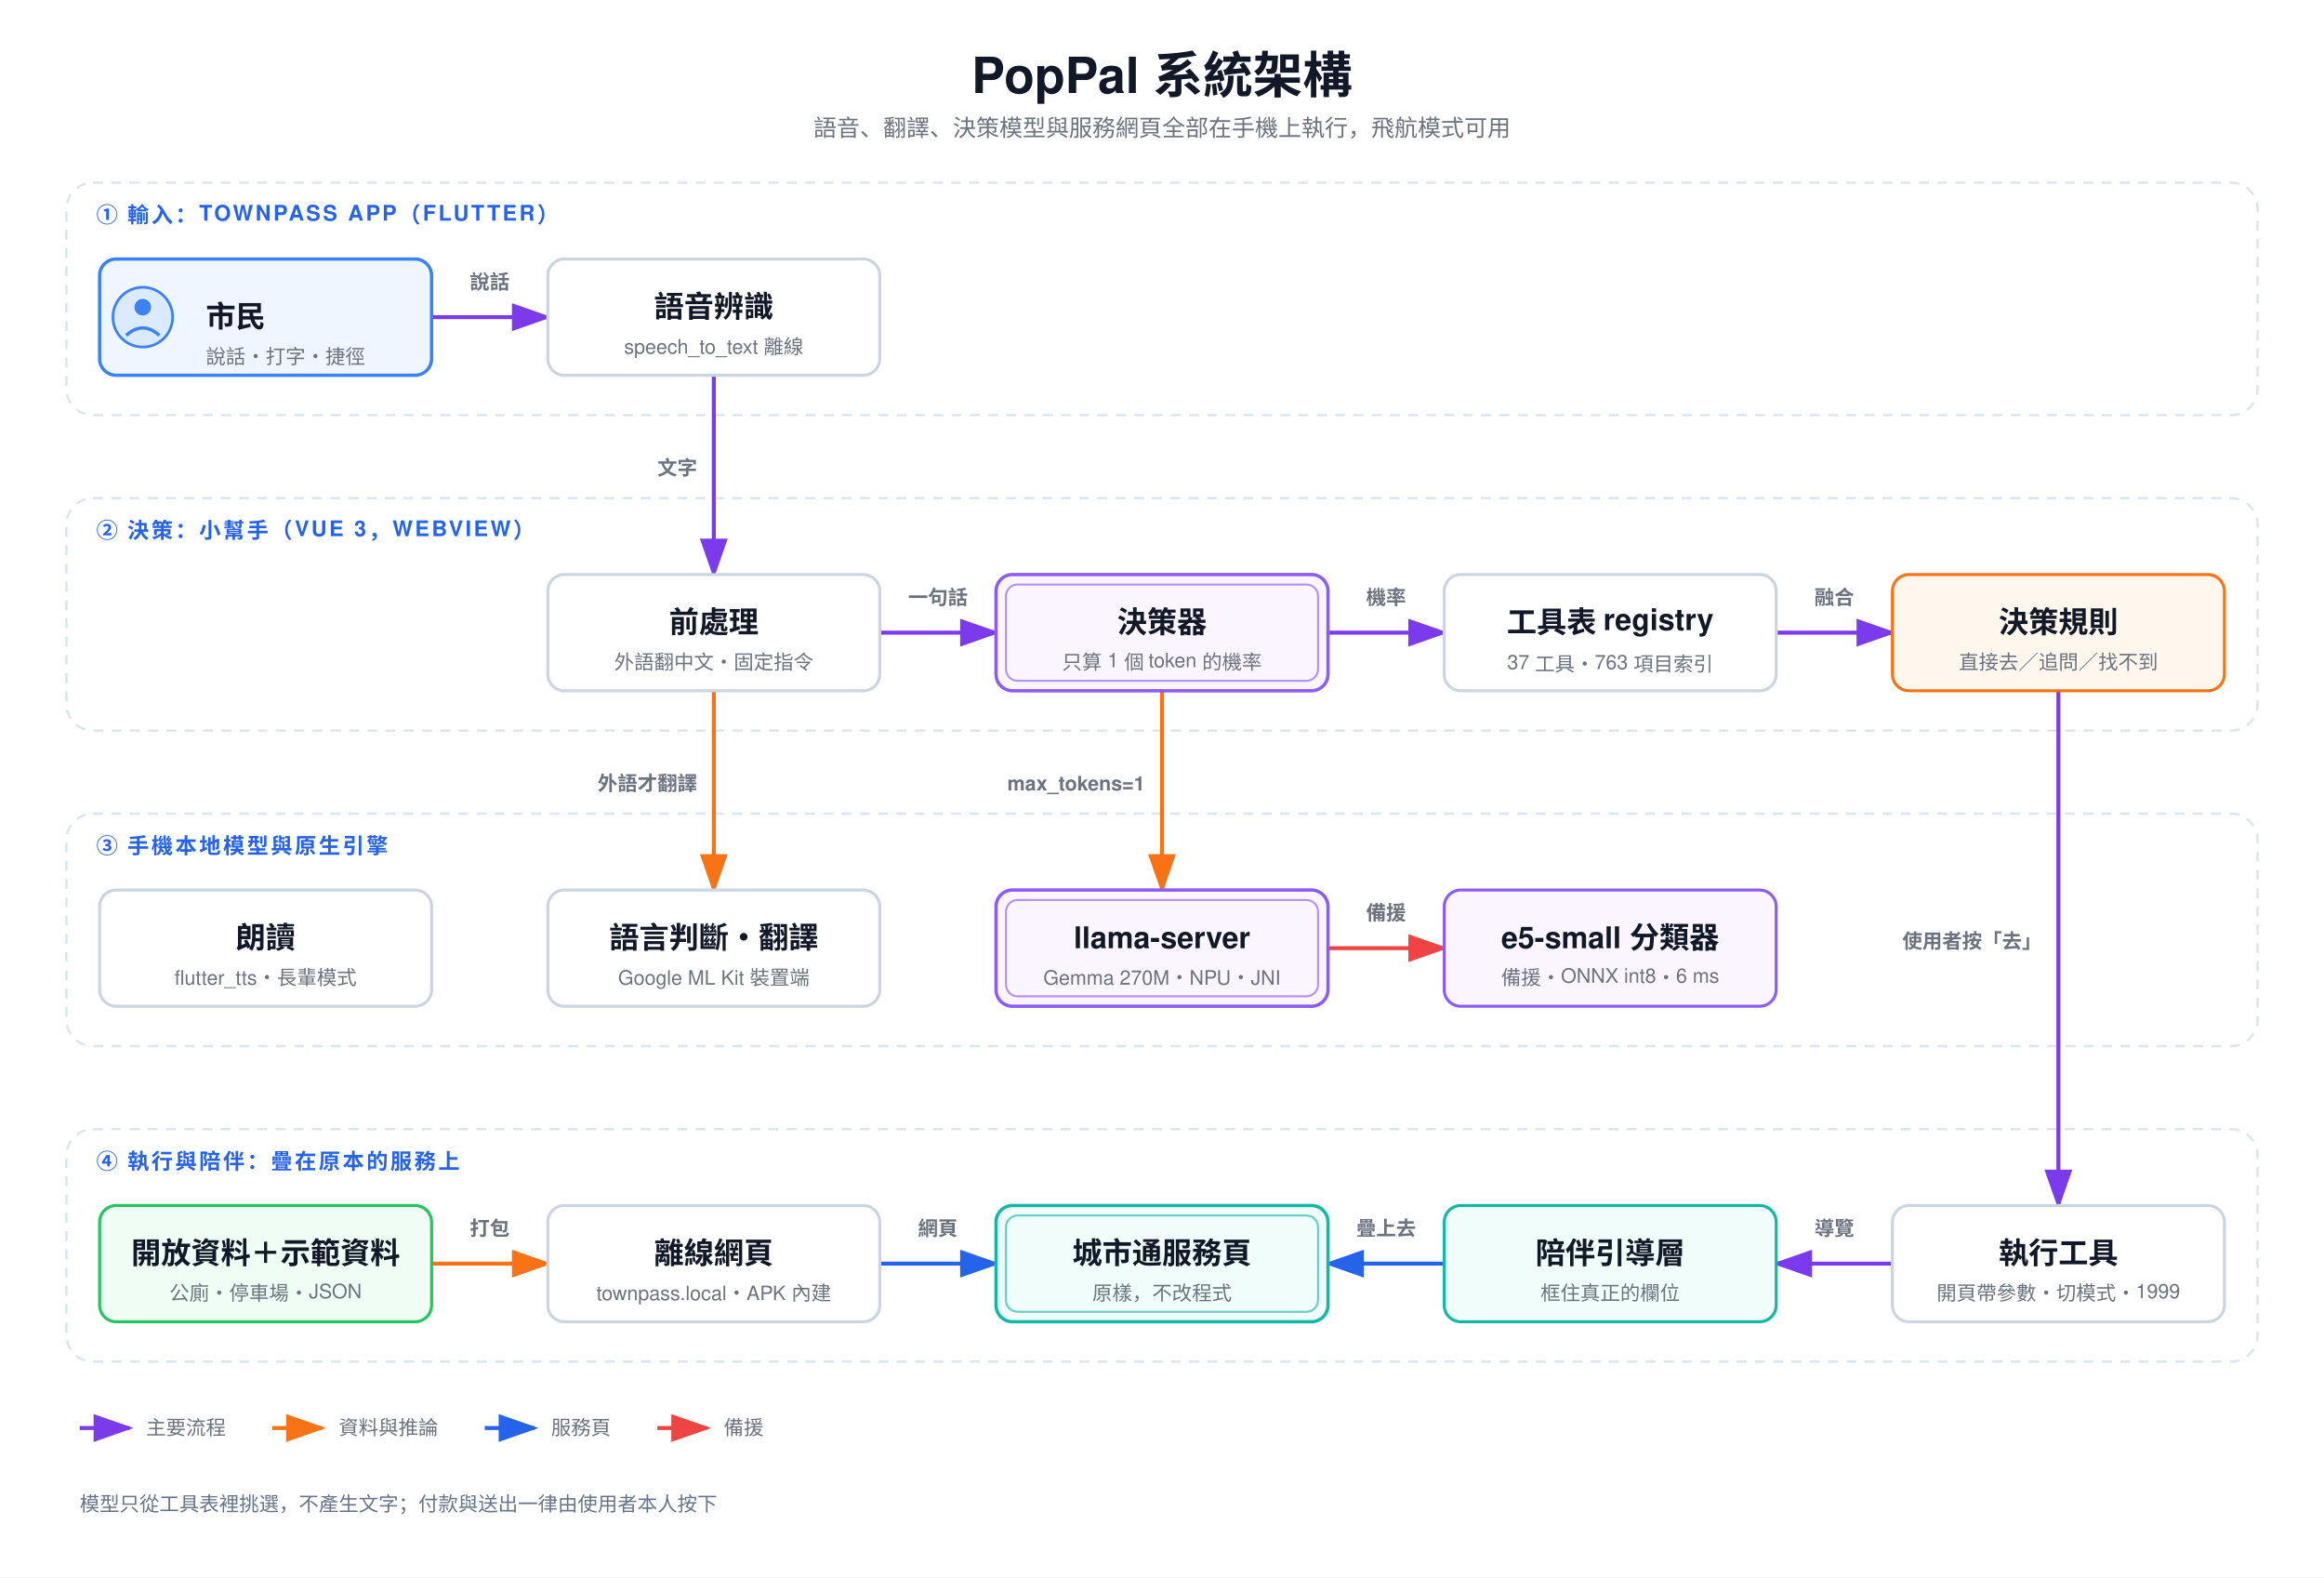
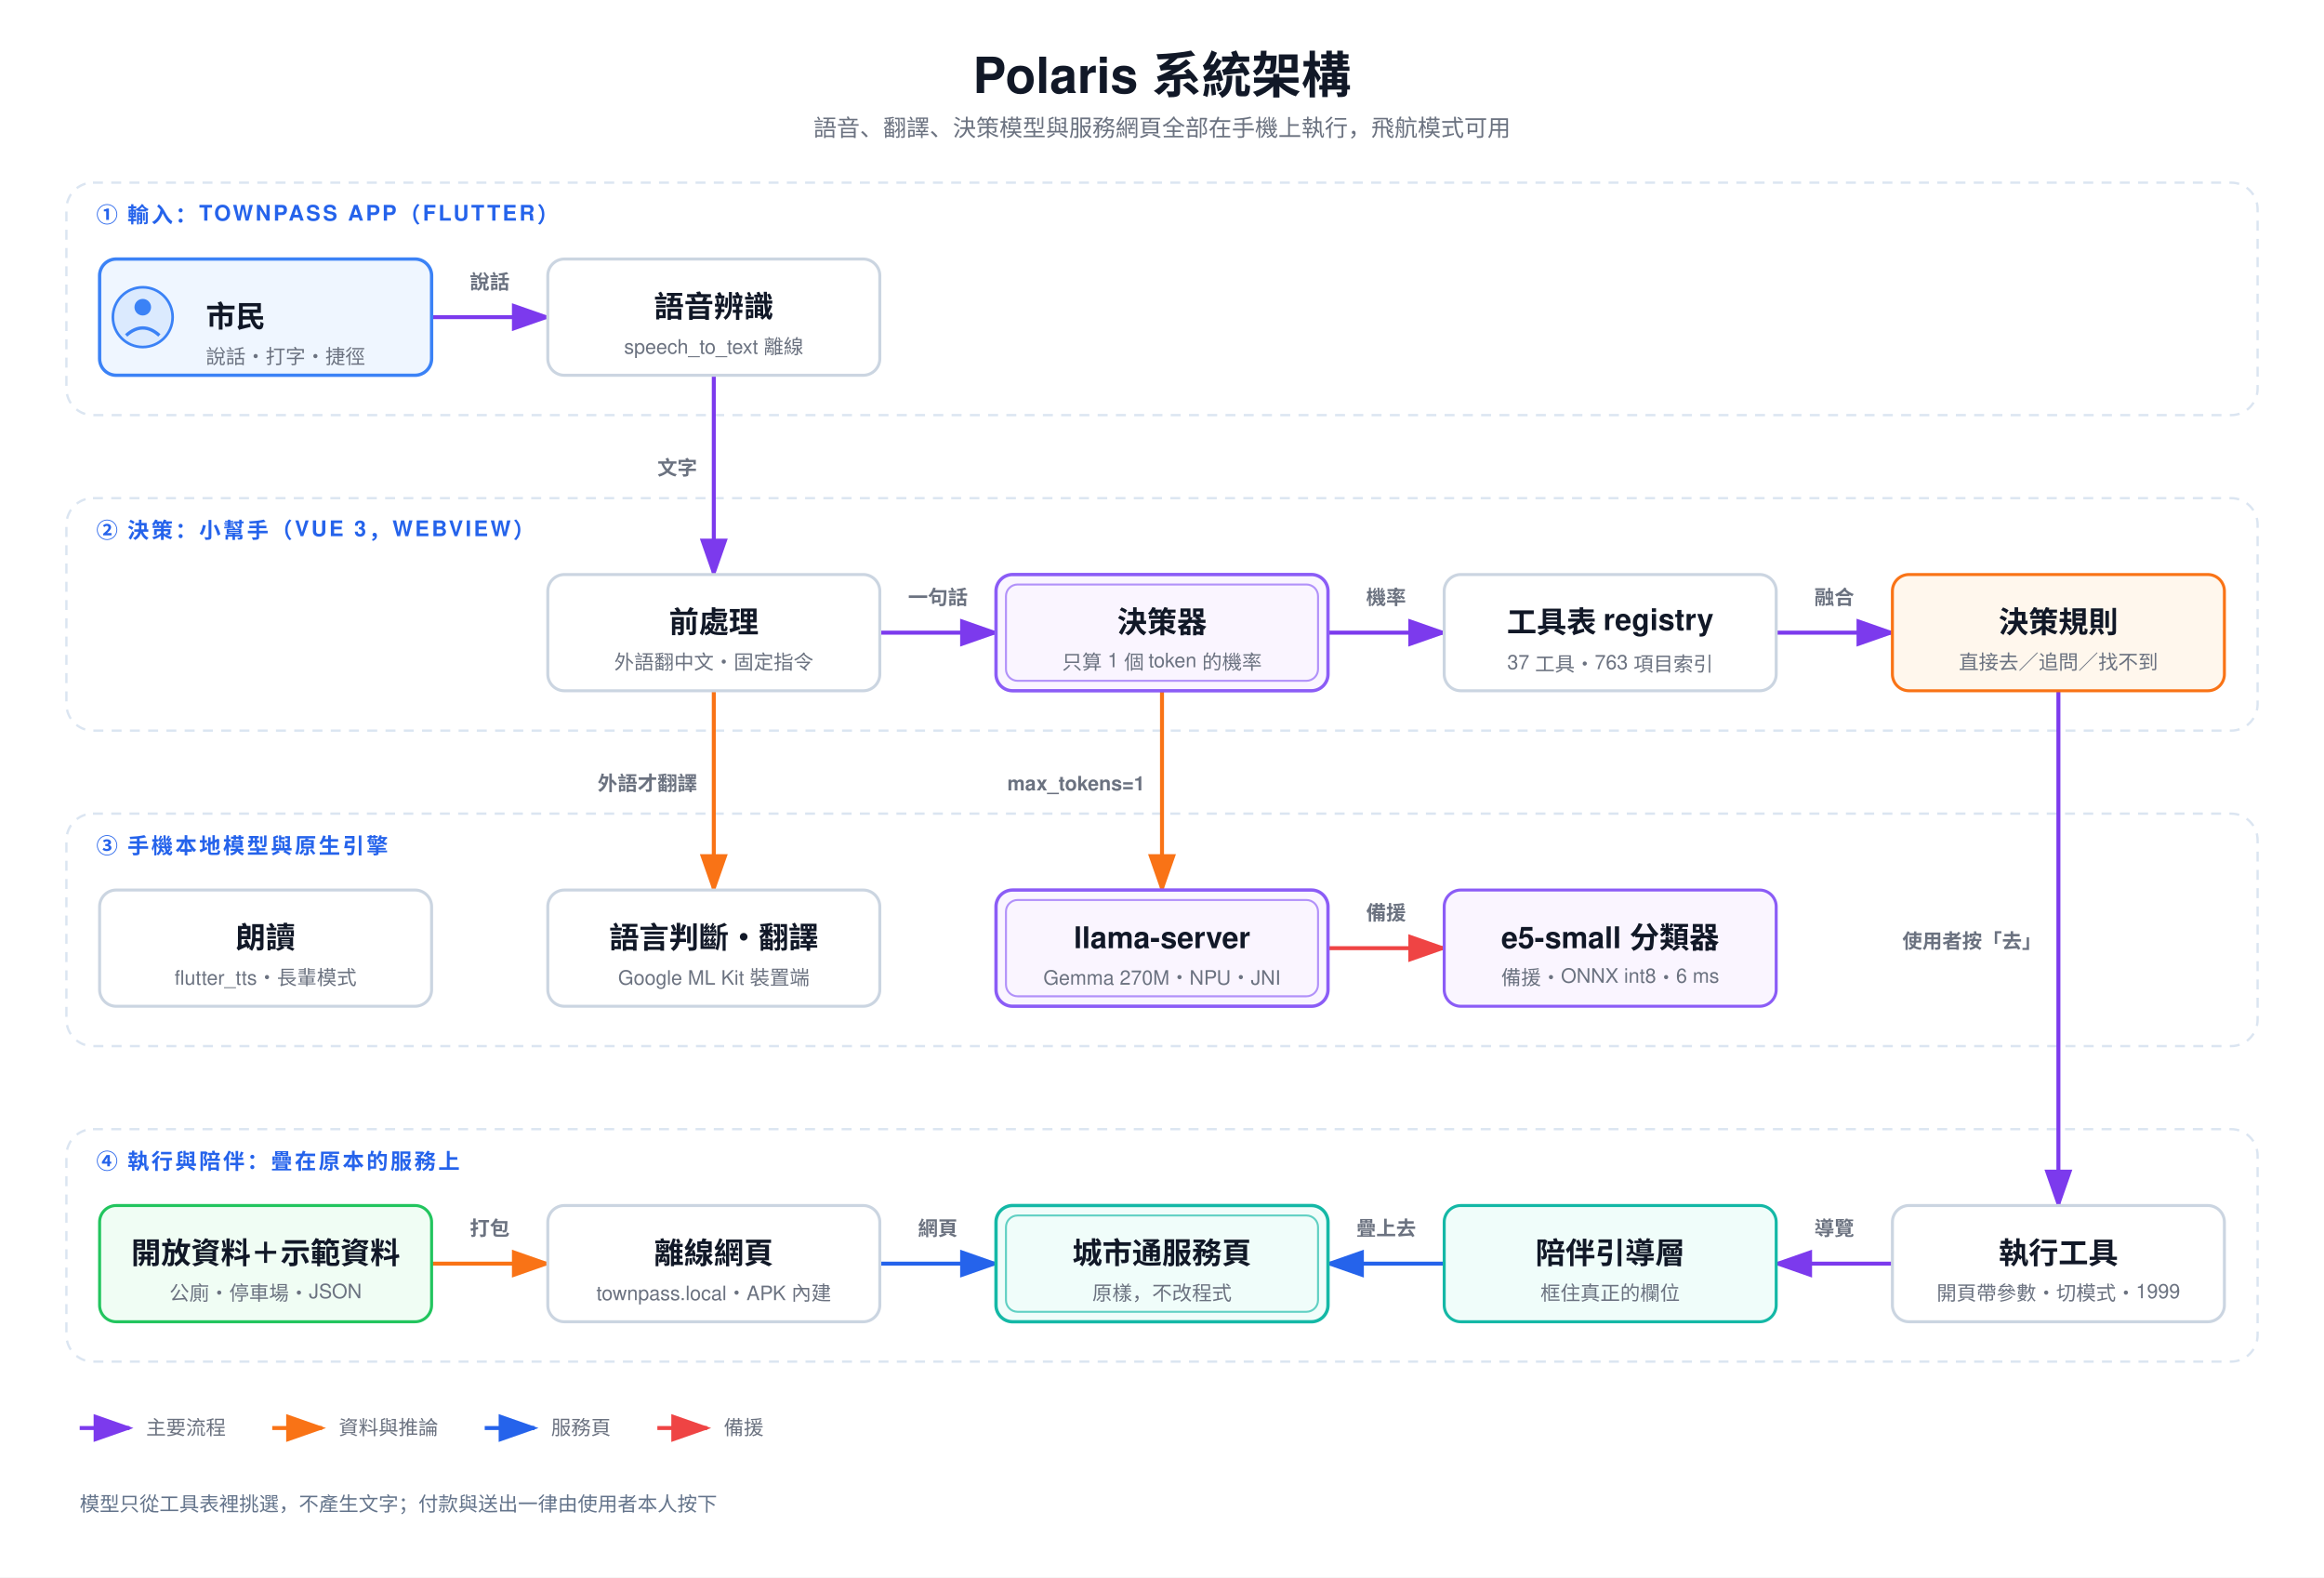
<svg xmlns="http://www.w3.org/2000/svg" viewBox="0 0 1400 950" width="1400" height="950" data-generator="fireworks-tech-graph" data-schema-version="1" data-text-metrics="heuristic-v1" data-style-id="1" data-visual-theme="Flat Icon" data-diagram-type="architecture" data-motion-scene="" data-semantic-profile="generic" data-semantic-valid="true" data-quality-profile="showcase" data-max-bends-per-edge="2" data-max-total-bends="8" data-max-route-stretch="1.35" data-max-bridged-crossings="0" data-min-node-gap="40.0" data-min-container-gutter="20.0" data-min-label-clearance="4.0" data-min-segment-length="16.0">
  <defs>
    <marker id="arrowA" markerWidth="10" markerHeight="7" refX="9" refY="3.5" orient="auto">
      <polygon points="0 0, 10 3.5, 0 7" fill="#7c3aed" />
    </marker>
    <marker id="arrowB" markerWidth="10" markerHeight="7" refX="9" refY="3.5" orient="auto">
      <polygon points="0 0, 10 3.5, 0 7" fill="#10b981" />
    </marker>
    <marker id="arrowC" markerWidth="10" markerHeight="7" refX="9" refY="3.5" orient="auto">
      <polygon points="0 0, 10 3.5, 0 7" fill="#2563eb" />
    </marker>
    <marker id="arrowE" markerWidth="10" markerHeight="7" refX="9" refY="3.5" orient="auto">
      <polygon points="0 0, 10 3.5, 0 7" fill="#f97316" />
    </marker>
    <marker id="arrowF" markerWidth="10" markerHeight="7" refX="9" refY="3.5" orient="auto">
      <polygon points="0 0, 10 3.5, 0 7" fill="#7c3aed" />
    </marker>
    <marker id="arrowG" markerWidth="10" markerHeight="7" refX="9" refY="3.5" orient="auto">
      <polygon points="0 0, 10 3.5, 0 7" fill="#ef4444" />
    </marker>
    <marker id="arrowH" markerWidth="10" markerHeight="7" refX="9" refY="3.5" orient="auto">
      <polygon points="0 0, 10 3.5, 0 7" fill="#6b7280" />
    </marker>
    <filter id="shadowSoft" x="-20%" y="-20%" width="140%" height="160%">
      <feDropShadow dx="0" dy="3" stdDeviation="6" flood-color="#0f172a" flood-opacity="0.12" />
    </filter>
    <filter id="shadowGlass" x="-20%" y="-20%" width="140%" height="160%">
      <feDropShadow dx="0" dy="10" stdDeviation="16" flood-color="#020617" flood-opacity="0.28" />
    </filter>
    <style>
    text { font-family: 'Helvetica Neue', Helvetica, Arial, 'PingFang SC', 'Noto Sans CJK SC', 'Microsoft YaHei', 'Microsoft JhengHei', 'SimHei', sans-serif; }
    .title { font-size: 30px; font-weight: 700; fill: #111827; }
    .subtitle { font-size: 14px; font-weight: 500; fill: #6b7280; }
    .section { font-size: 13px; font-weight: 700; fill: #2563eb; letter-spacing: 1.4px; }
    .section-sub { font-size: 12px; font-weight: 500; fill: #64748b; }
    .node-title { font-weight: 700; fill: #111827; }
    .node-sub { font-weight: 500; fill: #6b7280; }
    .node-type { font-size: 12px; font-weight: 700; fill: #64748b; letter-spacing: 0.08em; }
    .arrow-label { font-size: 12px; font-weight: 600; fill: #6b7280; }
    .legend { font-size: 12px; font-weight: 500; fill: #6b7280; }
    .footnote { font-size: 12px; font-weight: 500; fill: #64748b; }
    .metric-label { font-size: 8.5px; font-weight: 700; fill: #64748b; text-transform: uppercase; }
    .metric-value { font-size: 9.5px; font-weight: 700; fill: #111827; }
    </style>
  </defs>
  <rect data-graph-role="background" width="1400.0" height="950.0" fill="#ffffff" />
-   <text x="700.0" y="56" text-anchor="middle" class="title">PopPal 系統架構</text>
+   <text x="700.0" y="56" text-anchor="middle" class="title">Polaris 系統架構</text>
  <text x="700.0" y="82" text-anchor="middle" class="subtitle">語音、翻譯、決策模型與服務網頁全部在手機上執行，飛航模式可用</text>
  <g id="band-input" data-graph-role="container" data-container-id="band-input" data-semantic-role="boundary" data-graph-bounds="40,110,1360,250">
    <rect data-graph-role="container" x="40.0" y="110.0" width="1320.0" height="140.0" rx="16.0" fill="none" stroke="#dbe5f1" stroke-width="1.4" stroke-dasharray="6 5" />
    <text x="58.0" y="134.0" class="section">① 輸入：TOWNPASS APP（FLUTTER）</text>
    <rect id="band-input-header" data-graph-role="reserved" data-reserved-kind="container-header" x="48" y="116" width="250.74" height="30" fill="none" stroke="none" />
  </g>
  <g id="band-decide" data-graph-role="container" data-container-id="band-decide" data-semantic-role="boundary" data-graph-bounds="40,300,1360,440">
    <rect data-graph-role="container" x="40.0" y="300.0" width="1320.0" height="140.0" rx="16.0" fill="none" stroke="#dbe5f1" stroke-width="1.4" stroke-dasharray="6 5" />
    <text x="58.0" y="324.0" class="section">② 決策：小幫手（VUE 3，WEBVIEW）</text>
    <rect id="band-decide-header" data-graph-role="reserved" data-reserved-kind="container-header" x="48" y="306" width="249.7" height="30" fill="none" stroke="none" />
  </g>
  <g id="band-engine" data-graph-role="container" data-container-id="band-engine" data-semantic-role="boundary" data-graph-bounds="40,490,1360,630">
    <rect data-graph-role="container" x="40.0" y="490.0" width="1320.0" height="140.0" rx="16.0" fill="none" stroke="#dbe5f1" stroke-width="1.4" stroke-dasharray="6 5" />
    <text x="58.0" y="514.0" class="section">③ 手機本地模型與原生引擎</text>
    <rect id="band-engine-header" data-graph-role="reserved" data-reserved-kind="container-header" x="48" y="496" width="185.22" height="30" fill="none" stroke="none" />
  </g>
  <g id="band-act" data-graph-role="container" data-container-id="band-act" data-semantic-role="boundary" data-graph-bounds="40,680,1360,820">
    <rect data-graph-role="container" x="40.0" y="680.0" width="1320.0" height="140.0" rx="16.0" fill="none" stroke="#dbe5f1" stroke-width="1.4" stroke-dasharray="6 5" />
    <text x="58.0" y="704.0" class="section">④ 執行與陪伴：疊在原本的服務上</text>
    <rect id="band-act-header" data-graph-role="reserved" data-reserved-kind="container-header" x="48" y="686" width="224.22" height="30" fill="none" stroke="none" />
  </g>
  <path id="speak" data-graph-role="edge" data-edge-id="speak" data-source="user" data-target="stt" data-edge-kind="flow" data-topic-id="" data-flow="control" data-motion-role="" data-motion-stage="" data-motion-order="" data-protocol="" data-via="" data-critical-path-id="" data-critical-hop="" data-critical-hops="" data-critical="false" data-bends="0" data-route-stretch="1.0" data-bridges="" d="M 260,191 L 330,191" fill="none" stroke="#7c3aed" stroke-width="2.4" stroke-linecap="round" stroke-linejoin="round" marker-end="url(#arrowA)" />
  <path id="text" data-graph-role="edge" data-edge-id="text" data-source="stt" data-target="pre" data-edge-kind="flow" data-topic-id="" data-flow="control" data-motion-role="" data-motion-stage="" data-motion-order="" data-protocol="" data-via="" data-critical-path-id="" data-critical-hop="" data-critical-hops="" data-critical="false" data-bends="0" data-route-stretch="1.0" data-bridges="" d="M 430,226 L 430,346" fill="none" stroke="#7c3aed" stroke-width="2.4" stroke-linecap="round" stroke-linejoin="round" marker-end="url(#arrowA)" />
  <path id="translate" data-graph-role="edge" data-edge-id="translate" data-source="pre" data-target="mlkit" data-edge-kind="flow" data-topic-id="" data-flow="data" data-motion-role="" data-motion-stage="" data-motion-order="" data-protocol="" data-via="" data-critical-path-id="" data-critical-hop="" data-critical-hops="" data-critical="false" data-bends="0" data-route-stretch="1.0" data-bridges="" d="M 430,416 L 430,536" fill="none" stroke="#f97316" stroke-width="2.4" stroke-linecap="round" stroke-linejoin="round" marker-end="url(#arrowE)" />
  <path id="ask" data-graph-role="edge" data-edge-id="ask" data-source="pre" data-target="decider" data-edge-kind="flow" data-topic-id="" data-flow="control" data-motion-role="" data-motion-stage="" data-motion-order="" data-protocol="" data-via="" data-critical-path-id="" data-critical-hop="" data-critical-hops="" data-critical="false" data-bends="0" data-route-stretch="1.0" data-bridges="" d="M 530,381 L 600,381" fill="none" stroke="#7c3aed" stroke-width="2.4" stroke-linecap="round" stroke-linejoin="round" marker-end="url(#arrowA)" />
  <path id="infer" data-graph-role="edge" data-edge-id="infer" data-source="decider" data-target="llm" data-edge-kind="flow" data-topic-id="" data-flow="data" data-motion-role="" data-motion-stage="" data-motion-order="" data-protocol="" data-via="" data-critical-path-id="" data-critical-hop="" data-critical-hops="" data-critical="false" data-bends="0" data-route-stretch="1.0" data-bridges="" d="M 700,416 L 700,536" fill="none" stroke="#f97316" stroke-width="2.4" stroke-linecap="round" stroke-linejoin="round" marker-end="url(#arrowE)" />
  <path id="fallback" data-graph-role="edge" data-edge-id="fallback" data-source="llm" data-target="cls" data-edge-kind="flow" data-topic-id="" data-flow="feedback" data-motion-role="" data-motion-stage="" data-motion-order="" data-protocol="" data-via="" data-critical-path-id="" data-critical-hop="" data-critical-hops="" data-critical="false" data-bends="0" data-route-stretch="1.0" data-bridges="" d="M 800,571 L 870,571" fill="none" stroke="#ef4444" stroke-width="2.4" stroke-linecap="round" stroke-linejoin="round" marker-end="url(#arrowG)" />
  <path id="probs" data-graph-role="edge" data-edge-id="probs" data-source="decider" data-target="registry" data-edge-kind="flow" data-topic-id="" data-flow="control" data-motion-role="" data-motion-stage="" data-motion-order="" data-protocol="" data-via="" data-critical-path-id="" data-critical-hop="" data-critical-hops="" data-critical="false" data-bends="0" data-route-stretch="1.0" data-bridges="" d="M 800,381 L 870,381" fill="none" stroke="#7c3aed" stroke-width="2.4" stroke-linecap="round" stroke-linejoin="round" marker-end="url(#arrowA)" />
  <path id="fuse" data-graph-role="edge" data-edge-id="fuse" data-source="registry" data-target="rule" data-edge-kind="flow" data-topic-id="" data-flow="control" data-motion-role="" data-motion-stage="" data-motion-order="" data-protocol="" data-via="" data-critical-path-id="" data-critical-hop="" data-critical-hops="" data-critical="false" data-bends="0" data-route-stretch="1.0" data-bridges="" d="M 1070,381 L 1140,381" fill="none" stroke="#7c3aed" stroke-width="2.4" stroke-linecap="round" stroke-linejoin="round" marker-end="url(#arrowA)" />
  <path id="go" data-graph-role="edge" data-edge-id="go" data-source="rule" data-target="invoke" data-edge-kind="flow" data-topic-id="" data-flow="control" data-motion-role="" data-motion-stage="" data-motion-order="" data-protocol="" data-via="" data-critical-path-id="" data-critical-hop="" data-critical-hops="" data-critical="false" data-bends="0" data-route-stretch="1.0" data-bridges="" d="M 1240,416 L 1240,726" fill="none" stroke="#7c3aed" stroke-width="2.4" stroke-linecap="round" stroke-linejoin="round" marker-end="url(#arrowA)" />
  <path id="start" data-graph-role="edge" data-edge-id="start" data-source="invoke" data-target="guide" data-edge-kind="flow" data-topic-id="" data-flow="control" data-motion-role="" data-motion-stage="" data-motion-order="" data-protocol="" data-via="" data-critical-path-id="" data-critical-hop="" data-critical-hops="" data-critical="false" data-bends="0" data-route-stretch="1.0" data-bridges="" d="M 1140,761 L 1070,761" fill="none" stroke="#7c3aed" stroke-width="2.4" stroke-linecap="round" stroke-linejoin="round" marker-end="url(#arrowA)" />
  <path id="overlay" data-graph-role="edge" data-edge-id="overlay" data-source="guide" data-target="services" data-edge-kind="flow" data-topic-id="" data-flow="read" data-motion-role="" data-motion-stage="" data-motion-order="" data-protocol="" data-via="" data-critical-path-id="" data-critical-hop="" data-critical-hops="" data-critical="false" data-bends="0" data-route-stretch="1.0" data-bridges="" d="M 870,761 L 800,761" fill="none" stroke="#2563eb" stroke-width="2.4" stroke-linecap="round" stroke-linejoin="round" marker-end="url(#arrowC)" />
  <path id="serve" data-graph-role="edge" data-edge-id="serve" data-source="offline" data-target="services" data-edge-kind="flow" data-topic-id="" data-flow="read" data-motion-role="" data-motion-stage="" data-motion-order="" data-protocol="" data-via="" data-critical-path-id="" data-critical-hop="" data-critical-hops="" data-critical="false" data-bends="0" data-route-stretch="1.0" data-bridges="" d="M 530,761 L 600,761" fill="none" stroke="#2563eb" stroke-width="2.4" stroke-linecap="round" stroke-linejoin="round" marker-end="url(#arrowC)" />
  <path id="bundle" data-graph-role="edge" data-edge-id="bundle" data-source="data" data-target="offline" data-edge-kind="flow" data-topic-id="" data-flow="data" data-motion-role="" data-motion-stage="" data-motion-order="" data-protocol="" data-via="" data-critical-path-id="" data-critical-hop="" data-critical-hops="" data-critical="false" data-bends="0" data-route-stretch="1.0" data-bridges="" d="M 260,761 L 330,761" fill="none" stroke="#f97316" stroke-width="2.4" stroke-linecap="round" stroke-linejoin="round" marker-end="url(#arrowE)" />
  <g id="node-user" data-graph-role="node" data-node-id="user" data-semantic-role="user_avatar" data-motion-role="" data-motion-stage="" data-motion-order="" data-parent="" data-deployment-id="" data-topic-id="" data-span-id="" data-station-order="" data-status="" data-start-ms="" data-duration-ms="" data-parent-span="" data-graph-bounds="60,156,260,226">
    <rect x="60.0" y="156.0" width="200.0" height="70.0" rx="10.0" fill="#eff6ff" stroke="#3b82f6" stroke-width="2.0" />
    <circle cx="86.0" cy="191.0" r="18" fill="#dbeafe" stroke="#3b82f6" stroke-width="1.6" />
    <circle cx="86.0" cy="185.0" r="5" fill="#3b82f6" />
    <path d="M 76.0 202.0 Q 86.0 193.0 96.0 202.0" fill="none" stroke="#3b82f6" stroke-width="2" />
    <text data-text-role="title" data-full-text="市民" data-text-max-width="124.0" x="124.0" y="197.0" text-anchor="start" class="node-title" font-size="18">市民</text>
    <text data-text-role="subtitle" data-full-text="說話・打字・捷徑" data-text-max-width="124.0" x="124.0" y="219.0" text-anchor="start" class="node-sub" font-size="12">說話・打字・捷徑</text>
  </g>
  <g id="node-stt" data-graph-role="node" data-node-id="stt" data-semantic-role="rect" data-motion-role="" data-motion-stage="" data-motion-order="" data-parent="" data-deployment-id="" data-topic-id="" data-span-id="" data-station-order="" data-status="" data-start-ms="" data-duration-ms="" data-parent-span="" data-graph-bounds="330,156,530,226">
    <rect x="330.0" y="156.0" width="200.0" height="70.0" rx="10.0" fill="#ffffff" stroke="#cbd5e1" stroke-width="1.8" />
    <text data-text-role="title" data-full-text="語音辨識" data-text-max-width="176.0" x="430.0" y="191.0" text-anchor="middle" class="node-title" font-size="18">語音辨識</text>
    <text data-text-role="subtitle" data-full-text="speech_to_text 離線" data-text-max-width="176.0" x="430.0" y="213.0" text-anchor="middle" class="node-sub" font-size="12">speech_to_text 離線</text>
  </g>
  <g id="node-pre" data-graph-role="node" data-node-id="pre" data-semantic-role="rect" data-motion-role="" data-motion-stage="" data-motion-order="" data-parent="" data-deployment-id="" data-topic-id="" data-span-id="" data-station-order="" data-status="" data-start-ms="" data-duration-ms="" data-parent-span="" data-graph-bounds="330,346,530,416">
    <rect x="330.0" y="346.0" width="200.0" height="70.0" rx="10.0" fill="#ffffff" stroke="#cbd5e1" stroke-width="1.8" />
    <text data-text-role="title" data-full-text="前處理" data-text-max-width="176.0" x="430.0" y="381.0" text-anchor="middle" class="node-title" font-size="18">前處理</text>
    <text data-text-role="subtitle" data-full-text="外語翻中文・固定指令" data-text-max-width="176.0" x="430.0" y="403.0" text-anchor="middle" class="node-sub" font-size="12">外語翻中文・固定指令</text>
  </g>
  <g id="node-decider" data-graph-role="node" data-node-id="decider" data-semantic-role="double_rect" data-motion-role="" data-motion-stage="" data-motion-order="" data-parent="" data-deployment-id="" data-topic-id="" data-span-id="" data-station-order="" data-status="" data-start-ms="" data-duration-ms="" data-parent-span="" data-graph-bounds="600,346,800,416">
    <rect x="600.0" y="346.0" width="200.0" height="70.0" rx="10.0" fill="#faf5ff" stroke="#8b5cf6" stroke-width="2.0" />
    <rect x="606.0" y="352.0" width="188.0" height="58.0" rx="7.0" fill="none" stroke="#8b5cf6" stroke-width="1.2" opacity="0.65" />
    <text data-text-role="title" data-full-text="決策器" data-text-max-width="168.0" x="700.0" y="381.0" text-anchor="middle" class="node-title" font-size="18">決策器</text>
    <text data-text-role="subtitle" data-full-text="只算 1 個 token 的機率" data-text-max-width="168.0" x="700.0" y="403.0" text-anchor="middle" class="node-sub" font-size="12">只算 1 個 token 的機率</text>
  </g>
  <g id="node-registry" data-graph-role="node" data-node-id="registry" data-semantic-role="rect" data-motion-role="" data-motion-stage="" data-motion-order="" data-parent="" data-deployment-id="" data-topic-id="" data-span-id="" data-station-order="" data-status="" data-start-ms="" data-duration-ms="" data-parent-span="" data-graph-bounds="870,346,1070,416">
    <rect x="870.0" y="346.0" width="200.0" height="70.0" rx="10.0" fill="#ffffff" stroke="#cbd5e1" stroke-width="1.8" />
    <text data-text-role="title" data-full-text="工具表 registry" data-text-max-width="176.0" x="970.0" y="381.0" text-anchor="middle" class="node-title" font-size="18">工具表 registry</text>
    <text data-text-role="subtitle" data-full-text="37 工具・763 項目索引" data-text-max-width="176.0" x="970.0" y="403.0" text-anchor="middle" class="node-sub" font-size="12">37 工具・763 項目索引</text>
  </g>
  <g id="node-rule" data-graph-role="node" data-node-id="rule" data-semantic-role="rect" data-motion-role="" data-motion-stage="" data-motion-order="" data-parent="" data-deployment-id="" data-topic-id="" data-span-id="" data-station-order="" data-status="" data-start-ms="" data-duration-ms="" data-parent-span="" data-graph-bounds="1140,346,1340,416">
    <rect x="1140.0" y="346.0" width="200.0" height="70.0" rx="10.0" fill="#fff7ed" stroke="#f97316" stroke-width="1.8" />
    <text data-text-role="title" data-full-text="決策規則" data-text-max-width="176.0" x="1240.0" y="381.0" text-anchor="middle" class="node-title" font-size="18">決策規則</text>
    <text data-text-role="subtitle" data-full-text="直接去／追問／找不到" data-text-max-width="176.0" x="1240.0" y="403.0" text-anchor="middle" class="node-sub" font-size="12">直接去／追問／找不到</text>
  </g>
  <g id="node-tts" data-graph-role="node" data-node-id="tts" data-semantic-role="rect" data-motion-role="" data-motion-stage="" data-motion-order="" data-parent="" data-deployment-id="" data-topic-id="" data-span-id="" data-station-order="" data-status="" data-start-ms="" data-duration-ms="" data-parent-span="" data-graph-bounds="60,536,260,606">
    <rect x="60.0" y="536.0" width="200.0" height="70.0" rx="10.0" fill="#ffffff" stroke="#cbd5e1" stroke-width="1.8" />
    <text data-text-role="title" data-full-text="朗讀" data-text-max-width="176.0" x="160.0" y="571.0" text-anchor="middle" class="node-title" font-size="18">朗讀</text>
    <text data-text-role="subtitle" data-full-text="flutter_tts・長輩模式" data-text-max-width="176.0" x="160.0" y="593.0" text-anchor="middle" class="node-sub" font-size="12">flutter_tts・長輩模式</text>
  </g>
  <g id="node-mlkit" data-graph-role="node" data-node-id="mlkit" data-semantic-role="rect" data-motion-role="" data-motion-stage="" data-motion-order="" data-parent="" data-deployment-id="" data-topic-id="" data-span-id="" data-station-order="" data-status="" data-start-ms="" data-duration-ms="" data-parent-span="" data-graph-bounds="330,536,530,606">
    <rect x="330.0" y="536.0" width="200.0" height="70.0" rx="10.0" fill="#ffffff" stroke="#cbd5e1" stroke-width="1.8" />
    <text data-text-role="title" data-full-text="語言判斷・翻譯" data-text-max-width="176.0" x="430.0" y="571.0" text-anchor="middle" class="node-title" font-size="18">語言判斷・翻譯</text>
    <text data-text-role="subtitle" data-full-text="Google ML Kit 裝置端" data-text-max-width="176.0" x="430.0" y="593.0" text-anchor="middle" class="node-sub" font-size="12">Google ML Kit 裝置端</text>
  </g>
  <g id="node-llm" data-graph-role="node" data-node-id="llm" data-semantic-role="double_rect" data-motion-role="" data-motion-stage="" data-motion-order="" data-parent="" data-deployment-id="" data-topic-id="" data-span-id="" data-station-order="" data-status="" data-start-ms="" data-duration-ms="" data-parent-span="" data-graph-bounds="600,536,800,606">
    <rect x="600.0" y="536.0" width="200.0" height="70.0" rx="10.0" fill="#faf5ff" stroke="#8b5cf6" stroke-width="2.0" />
    <rect x="606.0" y="542.0" width="188.0" height="58.0" rx="7.0" fill="none" stroke="#8b5cf6" stroke-width="1.2" opacity="0.65" />
    <text data-text-role="title" data-full-text="llama-server" data-text-max-width="168.0" x="700.0" y="571.0" text-anchor="middle" class="node-title" font-size="18">llama-server</text>
    <text data-text-role="subtitle" data-full-text="Gemma 270M・NPU・JNI" data-text-max-width="168.0" x="700.0" y="593.0" text-anchor="middle" class="node-sub" font-size="12">Gemma 270M・NPU・JNI</text>
  </g>
  <g id="node-cls" data-graph-role="node" data-node-id="cls" data-semantic-role="rect" data-motion-role="" data-motion-stage="" data-motion-order="" data-parent="" data-deployment-id="" data-topic-id="" data-span-id="" data-station-order="" data-status="" data-start-ms="" data-duration-ms="" data-parent-span="" data-graph-bounds="870,536,1070,606">
    <rect x="870.0" y="536.0" width="200.0" height="70.0" rx="10.0" fill="#faf5ff" stroke="#8b5cf6" stroke-width="1.8" />
    <text data-text-role="title" data-full-text="e5-small 分類器" data-text-max-width="176.0" x="970.0" y="571.0" text-anchor="middle" class="node-title" font-size="18">e5-small 分類器</text>
    <text data-text-role="subtitle" data-full-text="備援・ONNX int8・6 ms" data-text-max-width="176.0" x="970.0" y="593.0" text-anchor="middle" class="node-sub" font-size="12">備援・ONNX int8・6 ms</text>
  </g>
  <g id="node-data" data-graph-role="node" data-node-id="data" data-semantic-role="rect" data-motion-role="" data-motion-stage="" data-motion-order="" data-parent="" data-deployment-id="" data-topic-id="" data-span-id="" data-station-order="" data-status="" data-start-ms="" data-duration-ms="" data-parent-span="" data-graph-bounds="60,726,260,796">
    <rect x="60.0" y="726.0" width="200.0" height="70.0" rx="10.0" fill="#f0fdf4" stroke="#22c55e" stroke-width="1.8" />
    <text data-text-role="title" data-full-text="開放資料＋示範資料" data-text-max-width="176.0" x="160.0" y="761.0" text-anchor="middle" class="node-title" font-size="18">開放資料＋示範資料</text>
    <text data-text-role="subtitle" data-full-text="公廁・停車場・JSON" data-text-max-width="176.0" x="160.0" y="783.0" text-anchor="middle" class="node-sub" font-size="12">公廁・停車場・JSON</text>
  </g>
  <g id="node-offline" data-graph-role="node" data-node-id="offline" data-semantic-role="rect" data-motion-role="" data-motion-stage="" data-motion-order="" data-parent="" data-deployment-id="" data-topic-id="" data-span-id="" data-station-order="" data-status="" data-start-ms="" data-duration-ms="" data-parent-span="" data-graph-bounds="330,726,530,796">
    <rect x="330.0" y="726.0" width="200.0" height="70.0" rx="10.0" fill="#ffffff" stroke="#cbd5e1" stroke-width="1.8" />
    <text data-text-role="title" data-full-text="離線網頁" data-text-max-width="176.0" x="430.0" y="761.0" text-anchor="middle" class="node-title" font-size="18">離線網頁</text>
    <text data-text-role="subtitle" data-full-text="townpass.local・APK 內建" data-text-max-width="176.0" x="430.0" y="783.0" text-anchor="middle" class="node-sub" font-size="12">townpass.local・APK 內建</text>
  </g>
  <g id="node-services" data-graph-role="node" data-node-id="services" data-semantic-role="double_rect" data-motion-role="" data-motion-stage="" data-motion-order="" data-parent="" data-deployment-id="" data-topic-id="" data-span-id="" data-station-order="" data-status="" data-start-ms="" data-duration-ms="" data-parent-span="" data-graph-bounds="600,726,800,796">
    <rect x="600.0" y="726.0" width="200.0" height="70.0" rx="10.0" fill="#f0fdfa" stroke="#14b8a6" stroke-width="2.0" />
    <rect x="606.0" y="732.0" width="188.0" height="58.0" rx="7.0" fill="none" stroke="#14b8a6" stroke-width="1.2" opacity="0.65" />
    <text data-text-role="title" data-full-text="城市通服務頁" data-text-max-width="168.0" x="700.0" y="761.0" text-anchor="middle" class="node-title" font-size="18">城市通服務頁</text>
    <text data-text-role="subtitle" data-full-text="原樣，不改程式" data-text-max-width="168.0" x="700.0" y="783.0" text-anchor="middle" class="node-sub" font-size="12">原樣，不改程式</text>
  </g>
  <g id="node-guide" data-graph-role="node" data-node-id="guide" data-semantic-role="rect" data-motion-role="" data-motion-stage="" data-motion-order="" data-parent="" data-deployment-id="" data-topic-id="" data-span-id="" data-station-order="" data-status="" data-start-ms="" data-duration-ms="" data-parent-span="" data-graph-bounds="870,726,1070,796">
    <rect x="870.0" y="726.0" width="200.0" height="70.0" rx="10.0" fill="#f0fdfa" stroke="#14b8a6" stroke-width="1.8" />
    <text data-text-role="title" data-full-text="陪伴引導層" data-text-max-width="176.0" x="970.0" y="761.0" text-anchor="middle" class="node-title" font-size="18">陪伴引導層</text>
    <text data-text-role="subtitle" data-full-text="框住真正的欄位" data-text-max-width="176.0" x="970.0" y="783.0" text-anchor="middle" class="node-sub" font-size="12">框住真正的欄位</text>
  </g>
  <g id="node-invoke" data-graph-role="node" data-node-id="invoke" data-semantic-role="rect" data-motion-role="" data-motion-stage="" data-motion-order="" data-parent="" data-deployment-id="" data-topic-id="" data-span-id="" data-station-order="" data-status="" data-start-ms="" data-duration-ms="" data-parent-span="" data-graph-bounds="1140,726,1340,796">
    <rect x="1140.0" y="726.0" width="200.0" height="70.0" rx="10.0" fill="#ffffff" stroke="#cbd5e1" stroke-width="1.8" />
    <text data-text-role="title" data-full-text="執行工具" data-text-max-width="176.0" x="1240.0" y="761.0" text-anchor="middle" class="node-title" font-size="18">執行工具</text>
    <text data-text-role="subtitle" data-full-text="開頁帶參數・切模式・1999" data-text-max-width="176.0" x="1240.0" y="783.0" text-anchor="middle" class="node-sub" font-size="12">開頁帶參數・切模式・1999</text>
  </g>
  <g id="speak-label" data-graph-role="label" data-owner="speak" data-graph-bounds="276,160,314,180">
    <rect x="276.0" y="160.0" width="38.0" height="20" rx="6" fill="#ffffff" opacity="0.94" />
    <text x="295.0" y="174.0" text-anchor="middle" class="arrow-label">說話</text>
  </g>
  <g id="text-label" data-graph-role="label" data-owner="text" data-graph-bounds="389,272,427,292">
    <rect x="389.0" y="272.0" width="38.0" height="20" rx="6" fill="#ffffff" opacity="0.94" />
    <text x="408.0" y="286.0" text-anchor="middle" class="arrow-label">文字</text>
  </g>
  <g id="translate-label" data-graph-role="label" data-owner="translate" data-graph-bounds="353,462,427,482">
    <rect x="353.0" y="462.0" width="74.0" height="20" rx="6" fill="#ffffff" opacity="0.94" />
    <text x="390.0" y="476.0" text-anchor="middle" class="arrow-label">外語才翻譯</text>
  </g>
  <g id="ask-label" data-graph-role="label" data-owner="ask" data-graph-bounds="540,350,590,370">
    <rect x="540.0" y="350.0" width="50.0" height="20" rx="6" fill="#ffffff" opacity="0.94" />
    <text x="565.0" y="364.0" text-anchor="middle" class="arrow-label">一句話</text>
  </g>
  <g id="infer-label" data-graph-role="label" data-owner="infer" data-graph-bounds="599.48,462,697,482">
    <rect x="599.48" y="462.0" width="97.52" height="20" rx="6" fill="#ffffff" opacity="0.94" />
    <text x="648.24" y="476.0" text-anchor="middle" class="arrow-label">max_tokens=1</text>
  </g>
  <g id="fallback-label" data-graph-role="label" data-owner="fallback" data-graph-bounds="816,540,854,560">
    <rect x="816.0" y="540.0" width="38.0" height="20" rx="6" fill="#ffffff" opacity="0.94" />
    <text x="835.0" y="554.0" text-anchor="middle" class="arrow-label">備援</text>
  </g>
  <g id="probs-label" data-graph-role="label" data-owner="probs" data-graph-bounds="816,350,854,370">
    <rect x="816.0" y="350.0" width="38.0" height="20" rx="6" fill="#ffffff" opacity="0.94" />
    <text x="835.0" y="364.0" text-anchor="middle" class="arrow-label">機率</text>
  </g>
  <g id="fuse-label" data-graph-role="label" data-owner="fuse" data-graph-bounds="1086,350,1124,370">
    <rect x="1086.0" y="350.0" width="38.0" height="20" rx="6" fill="#ffffff" opacity="0.94" />
    <text x="1105.0" y="364.0" text-anchor="middle" class="arrow-label">融合</text>
  </g>
  <g id="go-label" data-graph-role="label" data-owner="go" data-graph-bounds="1139,557,1237,577">
    <rect x="1139.0" y="557.0" width="98.0" height="20" rx="6" fill="#ffffff" opacity="0.94" />
    <text x="1188.0" y="571.0" text-anchor="middle" class="arrow-label">使用者按「去」</text>
  </g>
  <g id="start-label" data-graph-role="label" data-owner="start" data-graph-bounds="1086,730,1124,750">
    <rect x="1086.0" y="730.0" width="38.0" height="20" rx="6" fill="#ffffff" opacity="0.94" />
    <text x="1105.0" y="744.0" text-anchor="middle" class="arrow-label">導覽</text>
  </g>
  <g id="overlay-label" data-graph-role="label" data-owner="overlay" data-graph-bounds="810,730,860,750">
    <rect x="810.0" y="730.0" width="50.0" height="20" rx="6" fill="#ffffff" opacity="0.94" />
    <text x="835.0" y="744.0" text-anchor="middle" class="arrow-label">疊上去</text>
  </g>
  <g id="serve-label" data-graph-role="label" data-owner="serve" data-graph-bounds="546,730,584,750">
    <rect x="546.0" y="730.0" width="38.0" height="20" rx="6" fill="#ffffff" opacity="0.94" />
    <text x="565.0" y="744.0" text-anchor="middle" class="arrow-label">網頁</text>
  </g>
  <g id="bundle-label" data-graph-role="label" data-owner="bundle" data-graph-bounds="276,730,314,750">
    <rect x="276.0" y="730.0" width="38.0" height="20" rx="6" fill="#ffffff" opacity="0.94" />
    <text x="295.0" y="744.0" text-anchor="middle" class="arrow-label">打包</text>
  </g>
  <g id="legend" data-graph-role="legend">
    <rect id="legend-zone" data-graph-role="reserved" data-reserved-kind="legend" x="38" y="846" width="442" height="46" rx="10" fill="none" stroke="none" />
    <line data-graph-role="decoration" x1="48.0" y1="860.0" x2="78.0" y2="860.0" stroke="#7c3aed" stroke-width="2.4" marker-end="url(#arrowA)" />
    <text data-graph-role="decoration" x="88.0" y="864.0" class="legend">主要流程</text>
    <line data-graph-role="decoration" x1="164.0" y1="860.0" x2="194.0" y2="860.0" stroke="#f97316" stroke-width="2.4" marker-end="url(#arrowE)" />
    <text data-graph-role="decoration" x="204.0" y="864.0" class="legend">資料與推論</text>
    <line data-graph-role="decoration" x1="292.0" y1="860.0" x2="322.0" y2="860.0" stroke="#2563eb" stroke-width="2.4" marker-end="url(#arrowC)" />
    <text data-graph-role="decoration" x="332.0" y="864.0" class="legend">服務頁</text>
    <line data-graph-role="decoration" x1="396.0" y1="860.0" x2="426.0" y2="860.0" stroke="#ef4444" stroke-width="2.4" marker-end="url(#arrowG)" />
    <text data-graph-role="decoration" x="436.0" y="864.0" class="legend">備援</text>
  </g>
  <g id="footer" data-graph-role="reserved" data-graph-bounds="48,898,272,914">
    <text x="48.0" y="910.0" class="footnote">模型只從工具表裡挑選，不產生文字；付款與送出一律由使用者本人按下</text>
  </g>
</svg>
